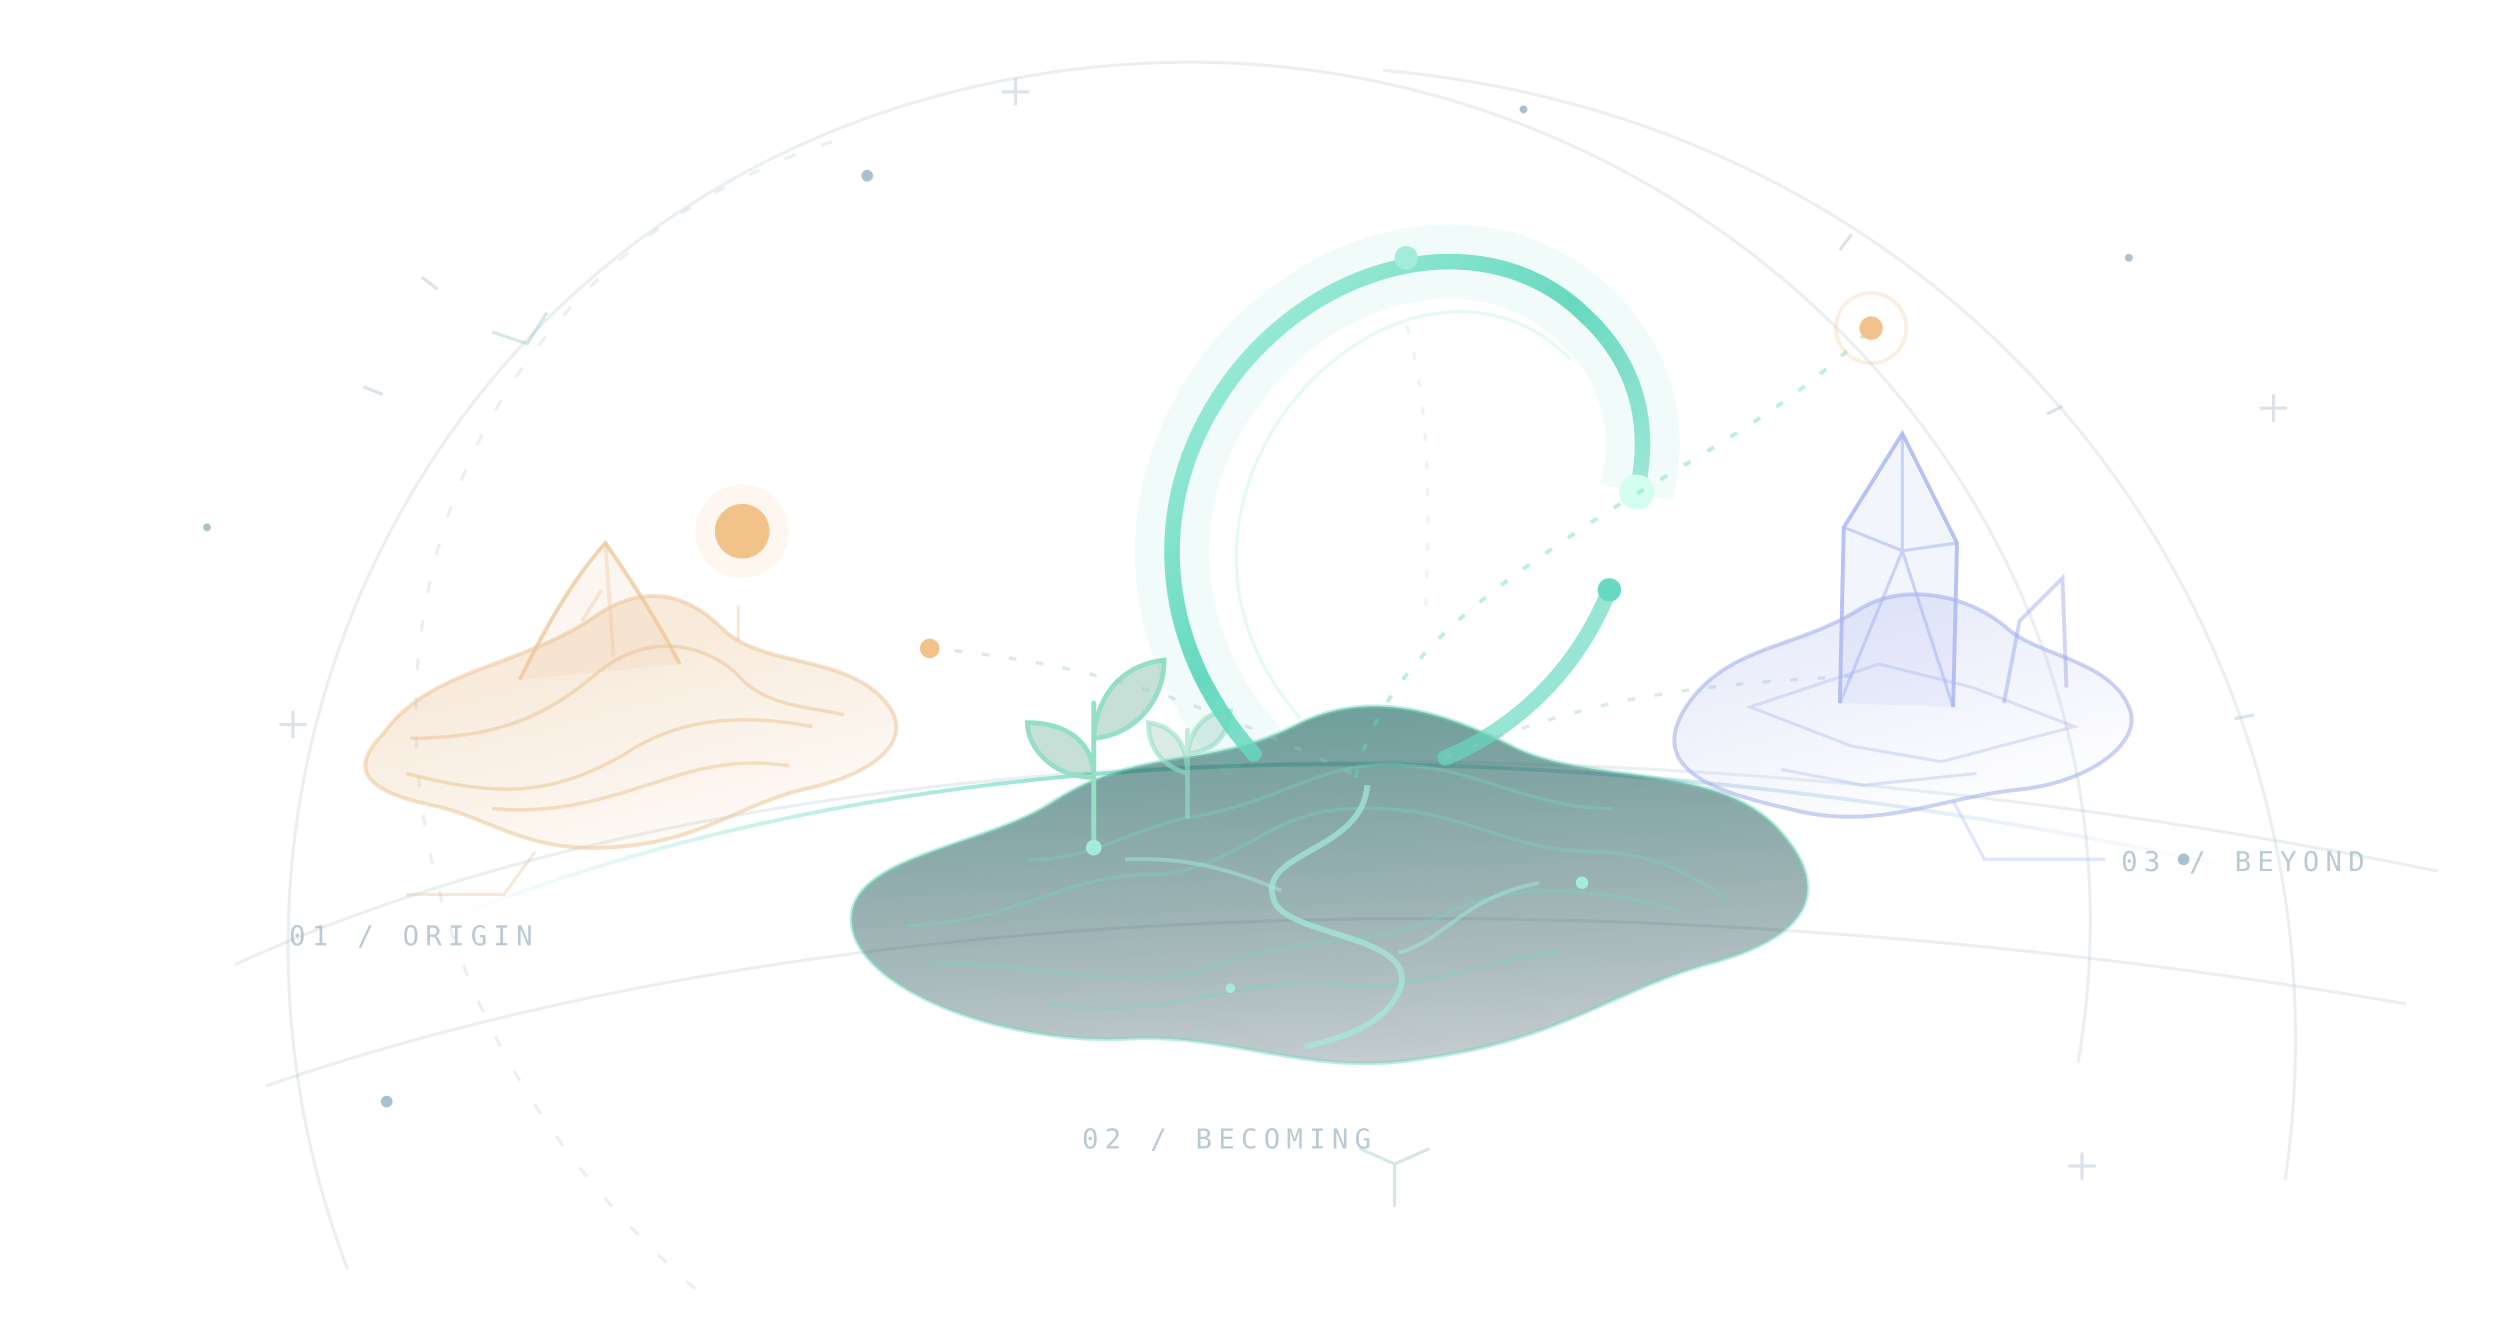
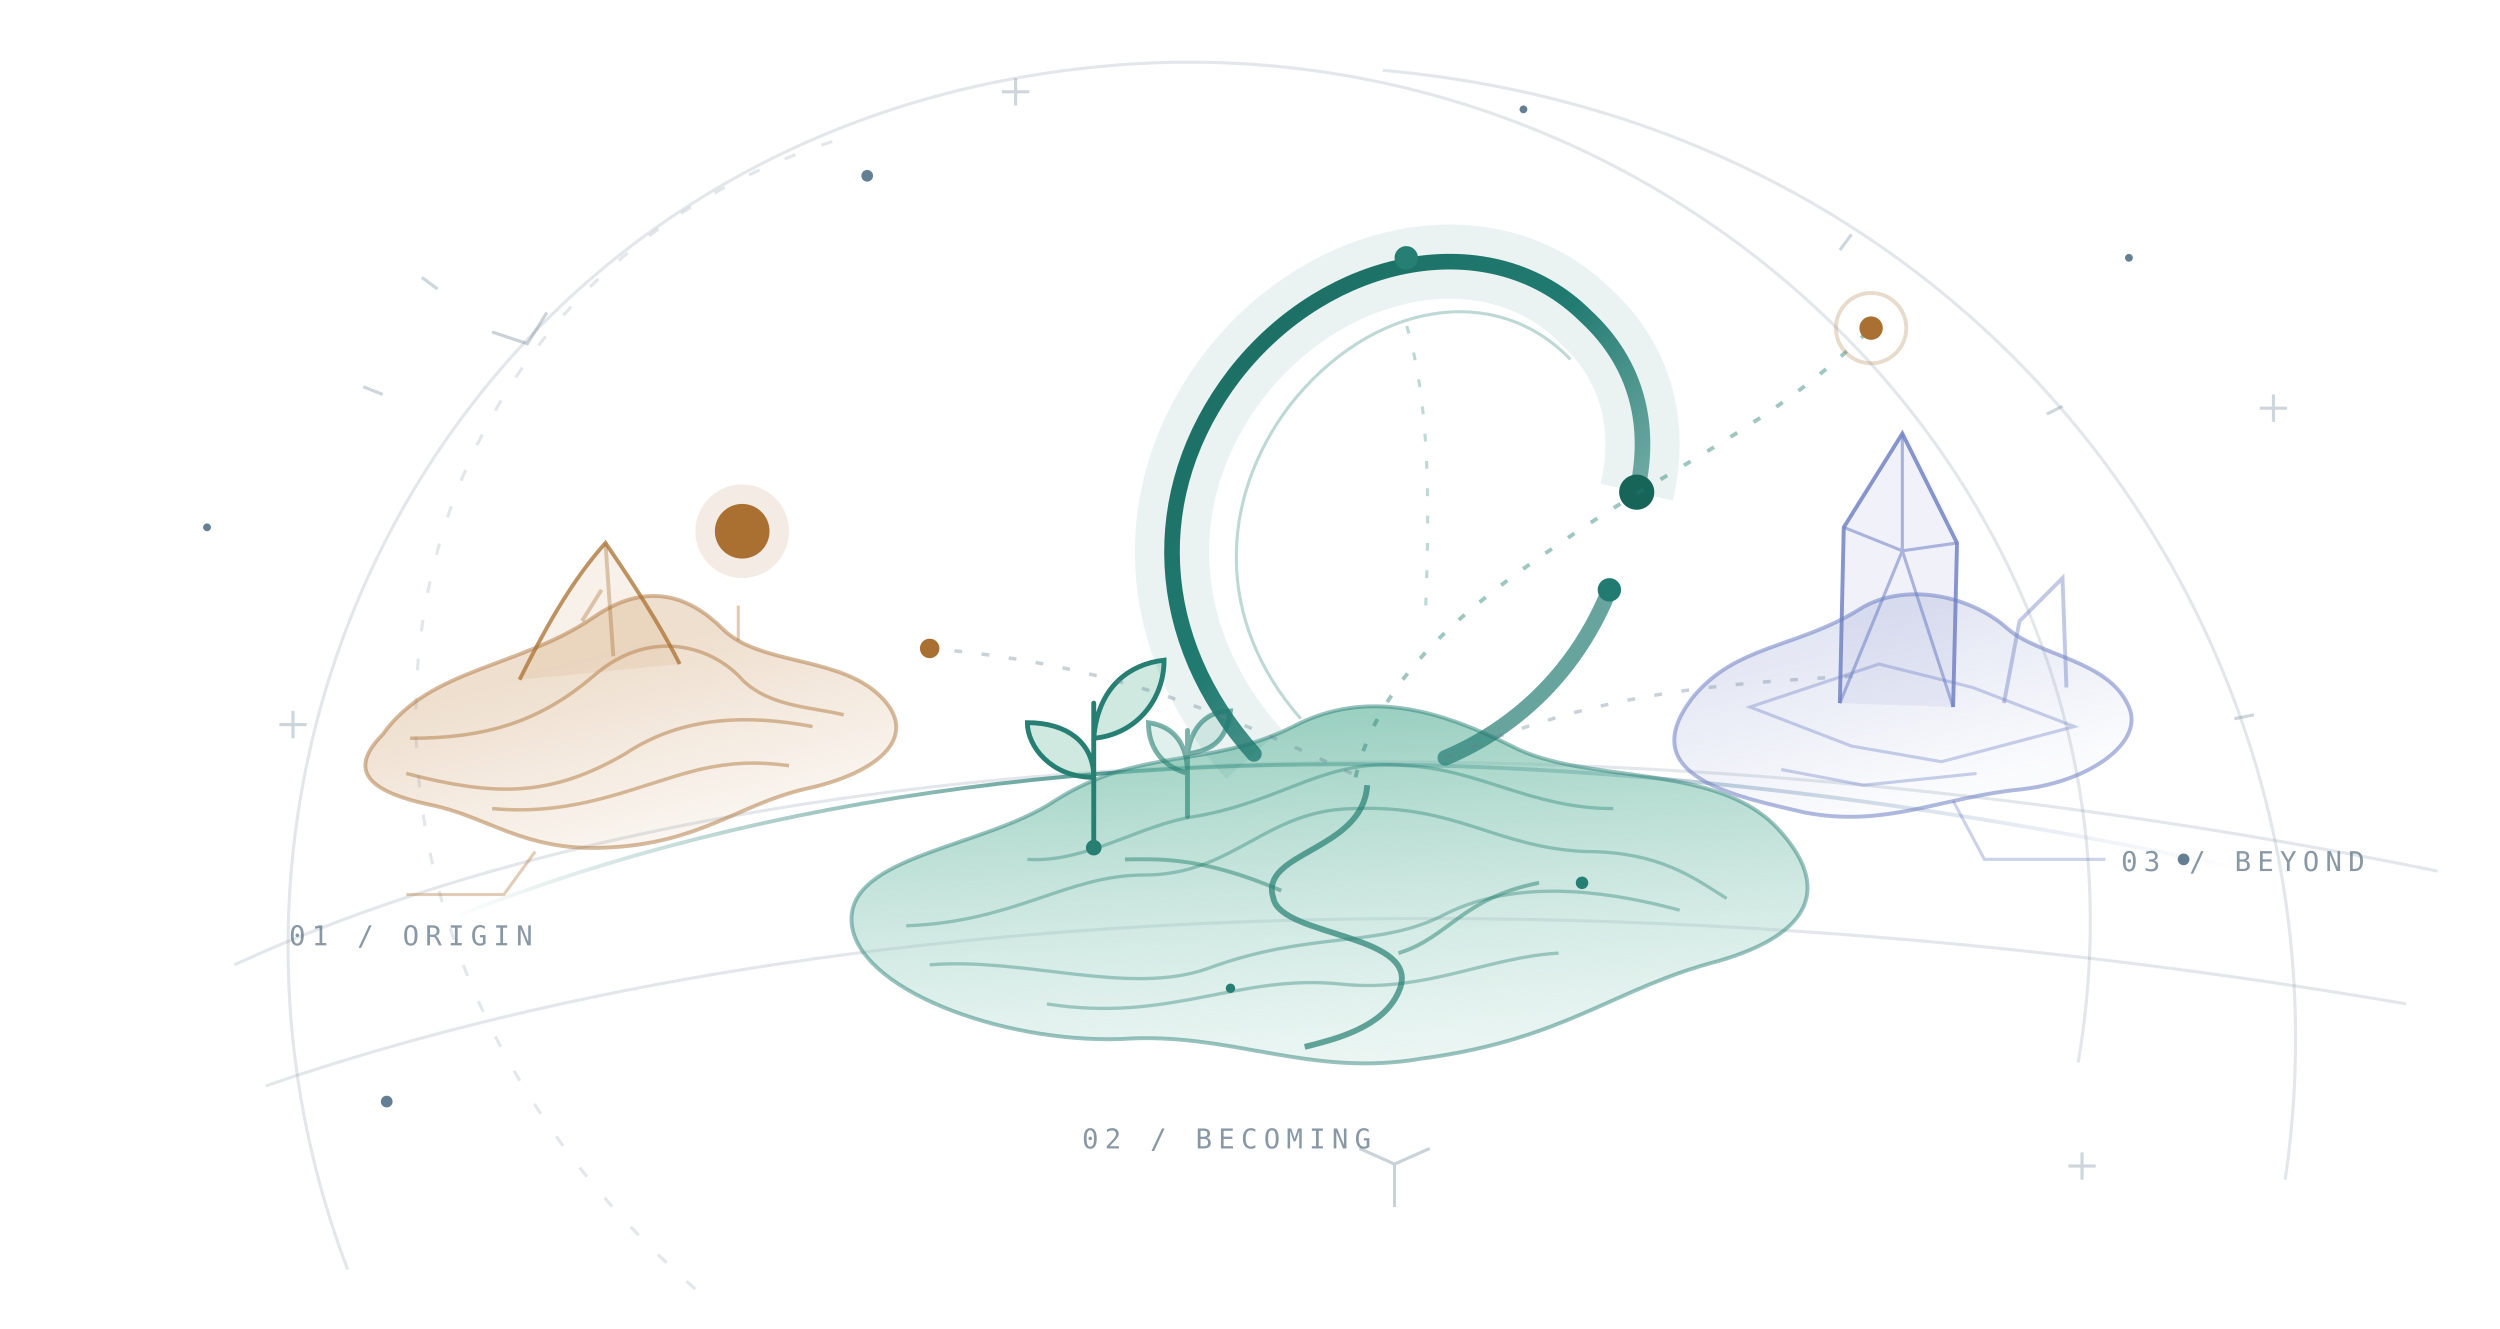
<svg xmlns="http://www.w3.org/2000/svg" class="world-art world-art-hero studio-hero-art" viewBox="0 0 640 340" fill="none" role="img" aria-labelledby="world-art-hero-2-title">
  <defs>
    <linearGradient id="world-art-hero-2-horizon" x1="116" y1="236" x2="570" y2="178" gradientUnits="userSpaceOnUse">
-       <stop stop-color="#67d9c0" stop-opacity="0" />
-       <stop offset=".38" stop-color="#67d9c0" stop-opacity=".75" />
-       <stop offset="1" stop-color="#8f9ee5" stop-opacity="0" />
+       <stop stop-color="var(--art-accent,#217b71)" stop-opacity="0" />
+       <stop offset=".38" stop-color="var(--art-accent,#217b71)" stop-opacity=".75" />
+       <stop offset="1" stop-color="var(--art-violet,#6e7fc2)" stop-opacity="0" />
    </linearGradient>
    <linearGradient id="world-art-hero-2-gate" x1="267" y1="64" x2="413" y2="207" gradientUnits="userSpaceOnUse">
-       <stop stop-color="#c7fae9" />
-       <stop offset=".52" stop-color="#67d9c0" />
-       <stop offset="1" stop-color="#67d9c0" stop-opacity=".16" />
+       <stop stop-color="var(--art-glow,#176458)" />
+       <stop offset=".52" stop-color="var(--art-accent,#217b71)" />
+       <stop offset="1" stop-color="var(--art-accent,#217b71)" stop-opacity=".16" />
    </linearGradient>
    <linearGradient id="world-art-hero-2-terrain" x1="349" y1="183" x2="355" y2="296" gradientUnits="userSpaceOnUse">
-       <stop stop-color="#286e69" stop-opacity=".66" />
-       <stop offset="1" stop-color="#152d3a" stop-opacity=".15" />
+       <stop stop-color="var(--art-land,#68b8a1)" stop-opacity=".66" />
+       <stop offset="1" stop-color="var(--art-land-shade,#c8e5de)" stop-opacity=".15" />
    </linearGradient>
    <linearGradient id="world-art-hero-2-sand" x1="152" y1="168" x2="167" y2="227" gradientUnits="userSpaceOnUse">
-       <stop stop-color="#e5b680" stop-opacity=".28" />
-       <stop offset="1" stop-color="#e5b680" stop-opacity=".04" />
+       <stop stop-color="var(--art-sand,#c38b4f)" stop-opacity=".28" />
+       <stop offset="1" stop-color="var(--art-sand,#c38b4f)" stop-opacity=".04" />
    </linearGradient>
    <linearGradient id="world-art-hero-2-future" x1="466" y1="133" x2="485" y2="206" gradientUnits="userSpaceOnUse">
-       <stop stop-color="#8f9ee5" stop-opacity=".29" />
-       <stop offset="1" stop-color="#8f9ee5" stop-opacity=".03" />
+       <stop stop-color="var(--art-violet,#6e7fc2)" stop-opacity=".29" />
+       <stop offset="1" stop-color="var(--art-violet,#6e7fc2)" stop-opacity=".03" />
    </linearGradient>
  </defs>
-   <g stroke="#8ea8bb" stroke-opacity=".18" stroke-width=".8">
+   <g stroke="var(--art-survey,#647e93)" stroke-opacity=".18" stroke-width=".8">
    <path d="M89 325C37 188 122 32 282 17c146-14 275 110 250 255" />
    <path d="M178 330C64 230 93 72 217 35" stroke-dasharray="3 7" />
    <path d="M354 18c157 14 251 149 231 284" />
    <path d="M60 247c130-60 348-68 564-24M68 278c154-53 361-53 548-21" />
  </g>
  <path d="M48 269c150-93 359-88 563-38" stroke="url(#world-art-hero-2-horizon)" />
-   <g stroke="#8ea8bb" stroke-opacity=".32" stroke-width=".8">
+   <g stroke="var(--art-survey,#647e93)" stroke-opacity=".32" stroke-width=".8">
    <path d="M260 20v7m-3.5-3.5h7M533 295v7m-3.5-3.5h7M75 182v7m-3.5-3.5h7M582 101v7m-3.5-3.5h7" />
    <path d="m93 99 5 2m10-30 4 3m362-14-3 4m57 40-4 2m53 77-5 1" />
  </g>
-   <g fill="#a8c1ce">
+   <g fill="var(--art-survey,#647e93)">
    <circle cx="222" cy="45" r="1.5" />
    <circle cx="559" cy="220" r="1.5" />
    <circle cx="99" cy="282" r="1.5" />
    <circle cx="545" cy="66" r="1" />
    <circle cx="390" cy="28" r="1" />
    <circle cx="53" cy="135" r="1" />
  </g>
-   <path d="M98 188c12-17 35-17 54-30 13-9 24-6 33 3 9 9 28 7 39 16 13 11 1 21-18 25-17 4-27 14-51 15-21 1-30-8-45-11-14-3-22-8-12-18Z" fill="url(#world-art-hero-2-sand)" stroke="#e9bd89" stroke-opacity=".48" />
-   <path d="M105 189c19 0 33-4 47-16 15-13 31-7 38 1 7 7 18 7 26 9M104 198c23 6 37 6 56-5 15-10 32-10 48-7M126 207c22 2 37-6 53-10 9-2 15-2 23-1" stroke="#e9bd89" stroke-opacity=".45" stroke-width=".9" />
-   <path d="M133 174c6-12 13-25 22-35 11 16 16 25 19 31" fill="#e5b680" fill-opacity=".12" stroke="#edc598" stroke-opacity=".75" />
-   <path d="m155 139 2 29m-8-9 5-8" stroke="#edc598" stroke-opacity=".37" />
-   <circle cx="190" cy="136" r="12" fill="#f1c38b" fill-opacity=".13" />
-   <circle cx="190" cy="136" r="7" fill="#f1c38b" />
-   <path d="M189 155v9m-52 54-8 11h-25" stroke="#e9bd89" stroke-opacity=".35" stroke-width=".8" />
-   <path d="M218 236c-1-17 34-19 52-31 22-14 39-8 61-19 19-10 38-4 56 5 19 10 52 4 68 21 14 15 9 27-15 34-27 7-39 20-76 25-29 5-49-7-77-5-31 1-68-13-69-30Z" fill="url(#world-art-hero-2-terrain)" stroke="#76d8c0" stroke-opacity=".46" />
-   <path d="M232 237c28-1 41-13 61-13 23 0 31-17 54-17 26-1 36 10 59 11 19 0 28 7 36 12M238 247c24-2 51 8 71 1 27-10 44-5 61-14 20-10 45-5 60-1M268 257c32 5 49-8 76-5 21 2 37-7 55-8M263 220c15 1 29-9 43-11 23-4 33-15 54-13 19 1 32 11 53 11" stroke="#75d6bf" stroke-opacity=".36" stroke-width=".85" />
-   <path d="M350 201c-1 17-28 17-24 29 2 10 39 9 32 24-4 9-16 12-24 14" stroke="#a3ecdc" stroke-opacity=".7" stroke-width="1.5" />
-   <path d="M358 244c13-4 16-14 36-18M328 228c-21-9-32-8-40-8" stroke="#a3ecdc" stroke-opacity=".48" />
-   <g stroke="#95dfc8" stroke-width="1.25" stroke-linecap="round">
-     <path d="M280 216v-36m0 19c-11 0-17-8-17-14 10 0 17 5 17 14Zm0-10c1-13 9-19 18-20 0 10-7 19-18 20Z" fill="#4c9d85" fill-opacity=".32" />
-     <path d="M304 209v-22m0 11c-7-2-10-7-10-13 7 1 10 6 10 13Zm0-5c1-7 5-11 11-11-1 7-4 10-11 11Z" fill="#4c9d85" fill-opacity=".2" stroke-opacity=".6" />
+   <path d="M98 188c12-17 35-17 54-30 13-9 24-6 33 3 9 9 28 7 39 16 13 11 1 21-18 25-17 4-27 14-51 15-21 1-30-8-45-11-14-3-22-8-12-18Z" fill="url(#world-art-hero-2-sand)" stroke="var(--art-amber,#a97032)" stroke-opacity=".48" />
+   <path d="M105 189c19 0 33-4 47-16 15-13 31-7 38 1 7 7 18 7 26 9M104 198c23 6 37 6 56-5 15-10 32-10 48-7M126 207c22 2 37-6 53-10 9-2 15-2 23-1" stroke="var(--art-amber,#a97032)" stroke-opacity=".45" stroke-width=".9" />
+   <path d="M133 174c6-12 13-25 22-35 11 16 16 25 19 31" fill="var(--art-sand,#c38b4f)" fill-opacity=".12" stroke="var(--art-amber,#a97032)" stroke-opacity=".75" />
+   <path d="m155 139 2 29m-8-9 5-8" stroke="var(--art-amber,#a97032)" stroke-opacity=".37" />
+   <circle cx="190" cy="136" r="12" fill="var(--art-amber,#a97032)" fill-opacity=".13" />
+   <circle cx="190" cy="136" r="7" fill="var(--art-amber,#a97032)" />
+   <path d="M189 155v9m-52 54-8 11h-25" stroke="var(--art-amber,#a97032)" stroke-opacity=".35" stroke-width=".8" />
+   <path d="M218 236c-1-17 34-19 52-31 22-14 39-8 61-19 19-10 38-4 56 5 19 10 52 4 68 21 14 15 9 27-15 34-27 7-39 20-76 25-29 5-49-7-77-5-31 1-68-13-69-30Z" fill="url(#world-art-hero-2-terrain)" stroke="var(--art-accent,#217b71)" stroke-opacity=".46" />
+   <path d="M232 237c28-1 41-13 61-13 23 0 31-17 54-17 26-1 36 10 59 11 19 0 28 7 36 12M238 247c24-2 51 8 71 1 27-10 44-5 61-14 20-10 45-5 60-1M268 257c32 5 49-8 76-5 21 2 37-7 55-8M263 220c15 1 29-9 43-11 23-4 33-15 54-13 19 1 32 11 53 11" stroke="var(--art-accent,#217b71)" stroke-opacity=".36" stroke-width=".85" />
+   <path d="M350 201c-1 17-28 17-24 29 2 10 39 9 32 24-4 9-16 12-24 14" stroke="var(--art-highlight,#267f72)" stroke-opacity=".7" stroke-width="1.5" />
+   <path d="M358 244c13-4 16-14 36-18M328 228c-21-9-32-8-40-8" stroke="var(--art-highlight,#267f72)" stroke-opacity=".48" />
+   <g stroke="var(--art-highlight,#267f72)" stroke-width="1.25" stroke-linecap="round">
+     <path d="M280 216v-36m0 19c-11 0-17-8-17-14 10 0 17 5 17 14Zm0-10c1-13 9-19 18-20 0 10-7 19-18 20Z" fill="var(--art-land,#68b8a1)" fill-opacity=".32" />
+     <path d="M304 209v-22m0 11c-7-2-10-7-10-13 7 1 10 6 10 13Zm0-5c1-7 5-11 11-11-1 7-4 10-11 11Z" fill="var(--art-land,#68b8a1)" fill-opacity=".2" stroke-opacity=".6" />
  </g>
-   <g fill="#a3ecdc">
+   <g fill="var(--art-highlight,#267f72)">
    <circle cx="280" cy="217" r="2" />
    <circle cx="405" cy="226" r="1.6" />
    <circle cx="315" cy="253" r="1.2" />
  </g>
-   <path d="M321 193c-26-29-28-67-5-97 24-31 66-39 90-15 13 12 17 28 13 45" stroke="#67d9c0" stroke-opacity=".09" stroke-width="19" />
+   <path d="M321 193c-26-29-28-67-5-97 24-31 66-39 90-15 13 12 17 28 13 45" stroke="var(--art-accent,#217b71)" stroke-opacity=".09" stroke-width="19" />
  <path d="M321 193c-26-29-28-67-5-97 24-31 66-39 90-15 13 12 17 28 13 45" stroke="url(#world-art-hero-2-gate)" stroke-width="4" stroke-linecap="round" />
-   <path d="M333 184c-22-25-21-56-3-80 21-27 53-32 72-12" stroke="#a3ecdc" stroke-opacity=".3" stroke-width=".8" />
-   <path d="M412 151c-8 20-23 35-42 43" stroke="#67d9c0" stroke-opacity=".68" stroke-width="4" stroke-linecap="round" />
-   <circle cx="419" cy="126" r="4.5" fill="#d4fff0" />
-   <circle cx="412" cy="151" r="3" fill="#67d9c0" />
-   <path d="M347 199c6-26 29-44 51-59 30-21 56-31 81-56" stroke="#67d9c0" stroke-opacity=".43" stroke-dasharray="2 5" />
-   <path d="M346 198c-32-15-61-28-108-32M370 194c37-16 66-19 107-21" stroke="#97c5c8" stroke-opacity=".35" stroke-width=".9" stroke-dasharray="2 5" />
-   <path d="M365 155c1-27 1-52-5-72" stroke="#b3e5d9" stroke-opacity=".3" stroke-width=".8" stroke-dasharray="2 5" />
-   <path d="M433 179c11-14 27-13 43-23 11-7 28-4 38 5 8 7 26 8 31 20 4 9-10 19-27 21-21 2-35 10-56 6-17-4-44-9-29-29Z" fill="url(#world-art-hero-2-future)" stroke="#9faced" stroke-opacity=".55" />
-   <path d="m448 181 33-11 24 6 26 10-34 9-23-4-26-10Zm8 16 21 4 29-3" stroke="#a8b5f2" stroke-opacity=".37" stroke-width=".8" />
-   <path d="m471 180 1-45 15-24 14 28-1 42" fill="#899de9" fill-opacity=".1" stroke="#a8b5f2" stroke-opacity=".82" />
-   <path d="m472 135 15 6 14-2m-14-28v30l13 40m-13-40-16 39" stroke="#a8b5f2" stroke-opacity=".55" stroke-width=".8" />
-   <path d="m513 180 4-21 11-11 1 28" stroke="#8f9ee5" stroke-opacity=".42" />
-   <path d="m500 205 8 15h31" stroke="#a8b5f2" stroke-opacity=".35" stroke-width=".8" />
+   <path d="M333 184c-22-25-21-56-3-80 21-27 53-32 72-12" stroke="var(--art-highlight,#267f72)" stroke-opacity=".3" stroke-width=".8" />
+   <path d="M412 151c-8 20-23 35-42 43" stroke="var(--art-accent,#217b71)" stroke-opacity=".68" stroke-width="4" stroke-linecap="round" />
+   <circle cx="419" cy="126" r="4.5" fill="var(--art-glow,#176458)" />
+   <circle cx="412" cy="151" r="3" fill="var(--art-accent,#217b71)" />
+   <path d="M347 199c6-26 29-44 51-59 30-21 56-31 81-56" stroke="var(--art-accent,#217b71)" stroke-opacity=".43" stroke-dasharray="2 5" />
+   <path d="M346 198c-32-15-61-28-108-32M370 194c37-16 66-19 107-21" stroke="var(--art-survey,#647e93)" stroke-opacity=".35" stroke-width=".9" stroke-dasharray="2 5" />
+   <path d="M365 155c1-27 1-52-5-72" stroke="var(--art-highlight,#267f72)" stroke-opacity=".3" stroke-width=".8" stroke-dasharray="2 5" />
+   <path d="M433 179c11-14 27-13 43-23 11-7 28-4 38 5 8 7 26 8 31 20 4 9-10 19-27 21-21 2-35 10-56 6-17-4-44-9-29-29Z" fill="url(#world-art-hero-2-future)" stroke="var(--art-violet,#6e7fc2)" stroke-opacity=".55" />
+   <path d="m448 181 33-11 24 6 26 10-34 9-23-4-26-10Zm8 16 21 4 29-3" stroke="var(--art-violet,#6e7fc2)" stroke-opacity=".37" stroke-width=".8" />
+   <path d="m471 180 1-45 15-24 14 28-1 42" fill="var(--art-violet,#6e7fc2)" fill-opacity=".1" stroke="var(--art-violet,#6e7fc2)" stroke-opacity=".82" />
+   <path d="m472 135 15 6 14-2m-14-28v30l13 40m-13-40-16 39" stroke="var(--art-violet,#6e7fc2)" stroke-opacity=".55" stroke-width=".8" />
+   <path d="m513 180 4-21 11-11 1 28" stroke="var(--art-violet,#6e7fc2)" stroke-opacity=".42" />
+   <path d="m500 205 8 15h31" stroke="var(--art-violet,#6e7fc2)" stroke-opacity=".35" stroke-width=".8" />
  <g>
-     <circle cx="479" cy="84" r="9" stroke="#f1c38b" stroke-opacity=".25" />
-     <circle cx="479" cy="84" r="3" fill="#f1c38b" />
-     <circle cx="360" cy="66" r="3" fill="#a3ecdc" />
-     <circle cx="238" cy="166" r="2.5" fill="#f1c38b" />
+     <circle cx="479" cy="84" r="9" stroke="var(--art-amber,#a97032)" stroke-opacity=".25" />
+     <circle cx="479" cy="84" r="3" fill="var(--art-amber,#a97032)" />
+     <circle cx="360" cy="66" r="3" fill="var(--art-highlight,#267f72)" />
+     <circle cx="238" cy="166" r="2.5" fill="var(--art-amber,#a97032)" />
  </g>
-   <path d="m348 294 9 4 9-4m-9 4v11M126 85l9 3 5-8" stroke="#88bcb8" stroke-opacity=".35" stroke-width=".8" />
-   <g fill="#9bb2bf" fill-opacity=".68" font-family="ui-monospace, monospace" font-size="7" letter-spacing="1.6">
+   <path d="m348 294 9 4 9-4m-9 4v11M126 85l9 3 5-8" stroke="var(--art-survey,#647e93)" stroke-opacity=".35" stroke-width=".8" />
+   <g fill="var(--art-label,#51697b)" fill-opacity=".68" font-family="ui-monospace, monospace" font-size="7" letter-spacing="1.6">
    <text x="74" y="242">01 / ORIGIN</text>
    <text x="543" y="223">03 / BEYOND</text>
    <text x="277" y="294">02 / BECOMING</text>
  </g>
</svg>
